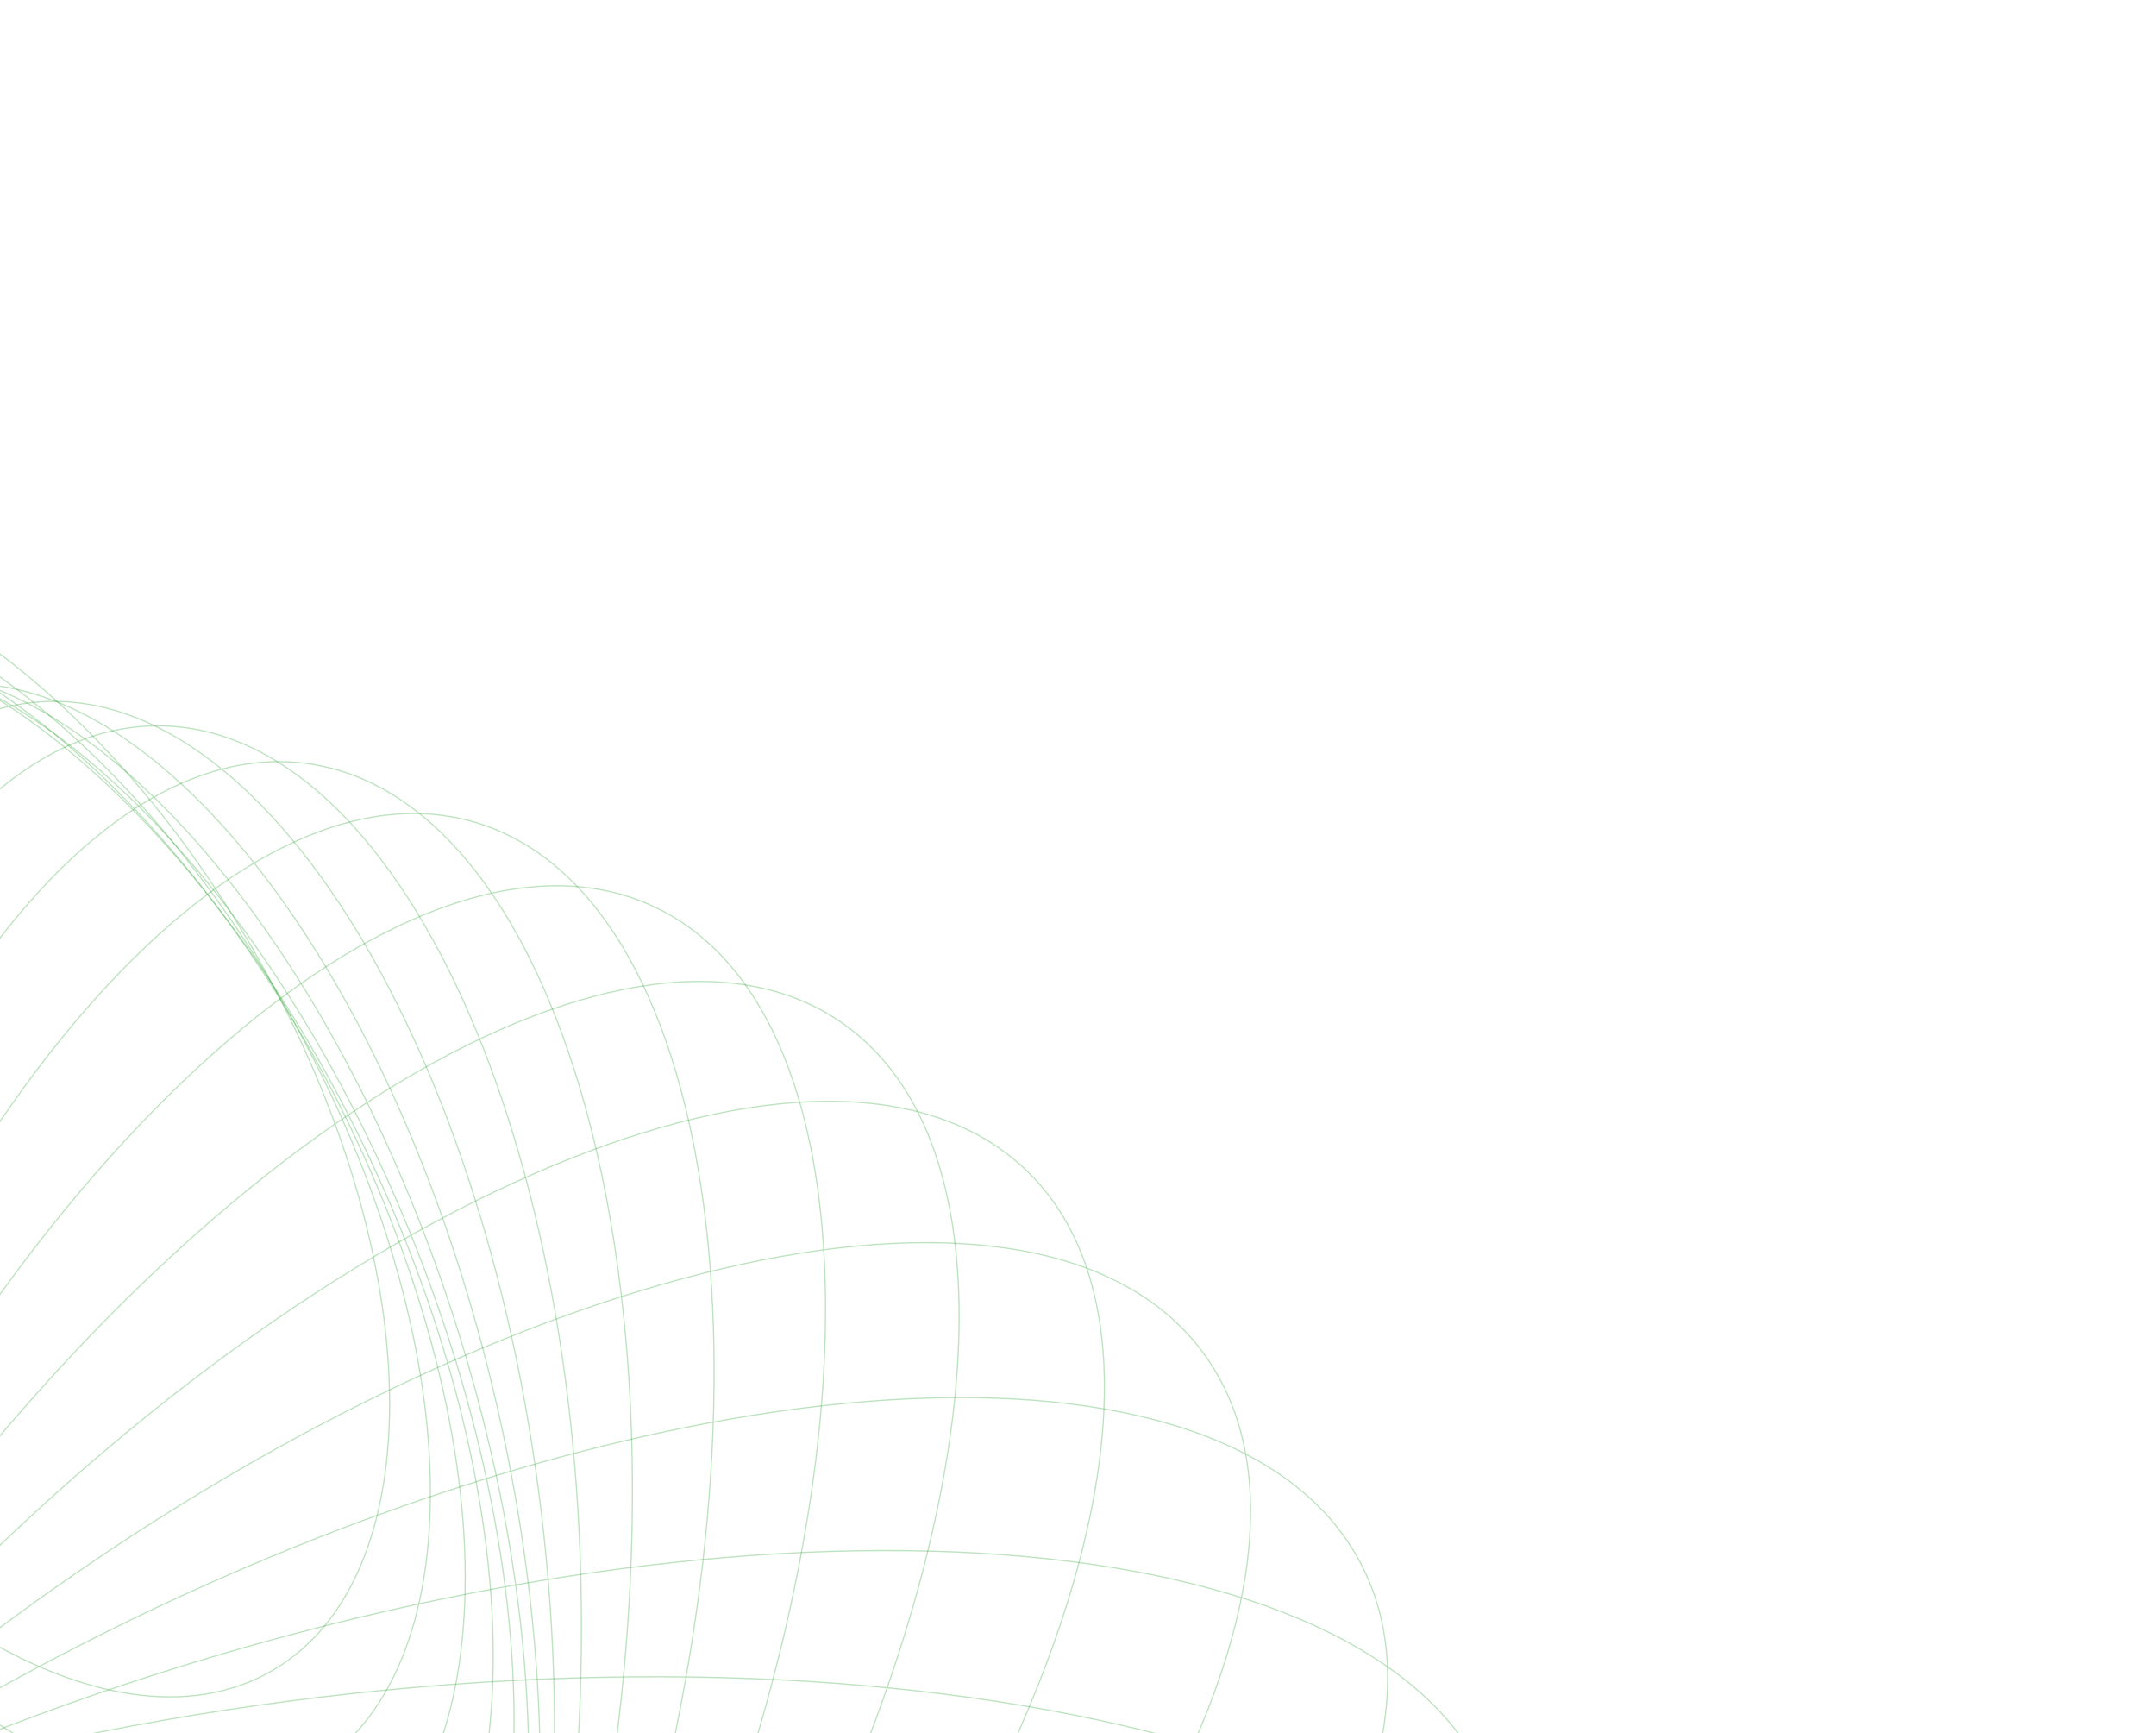
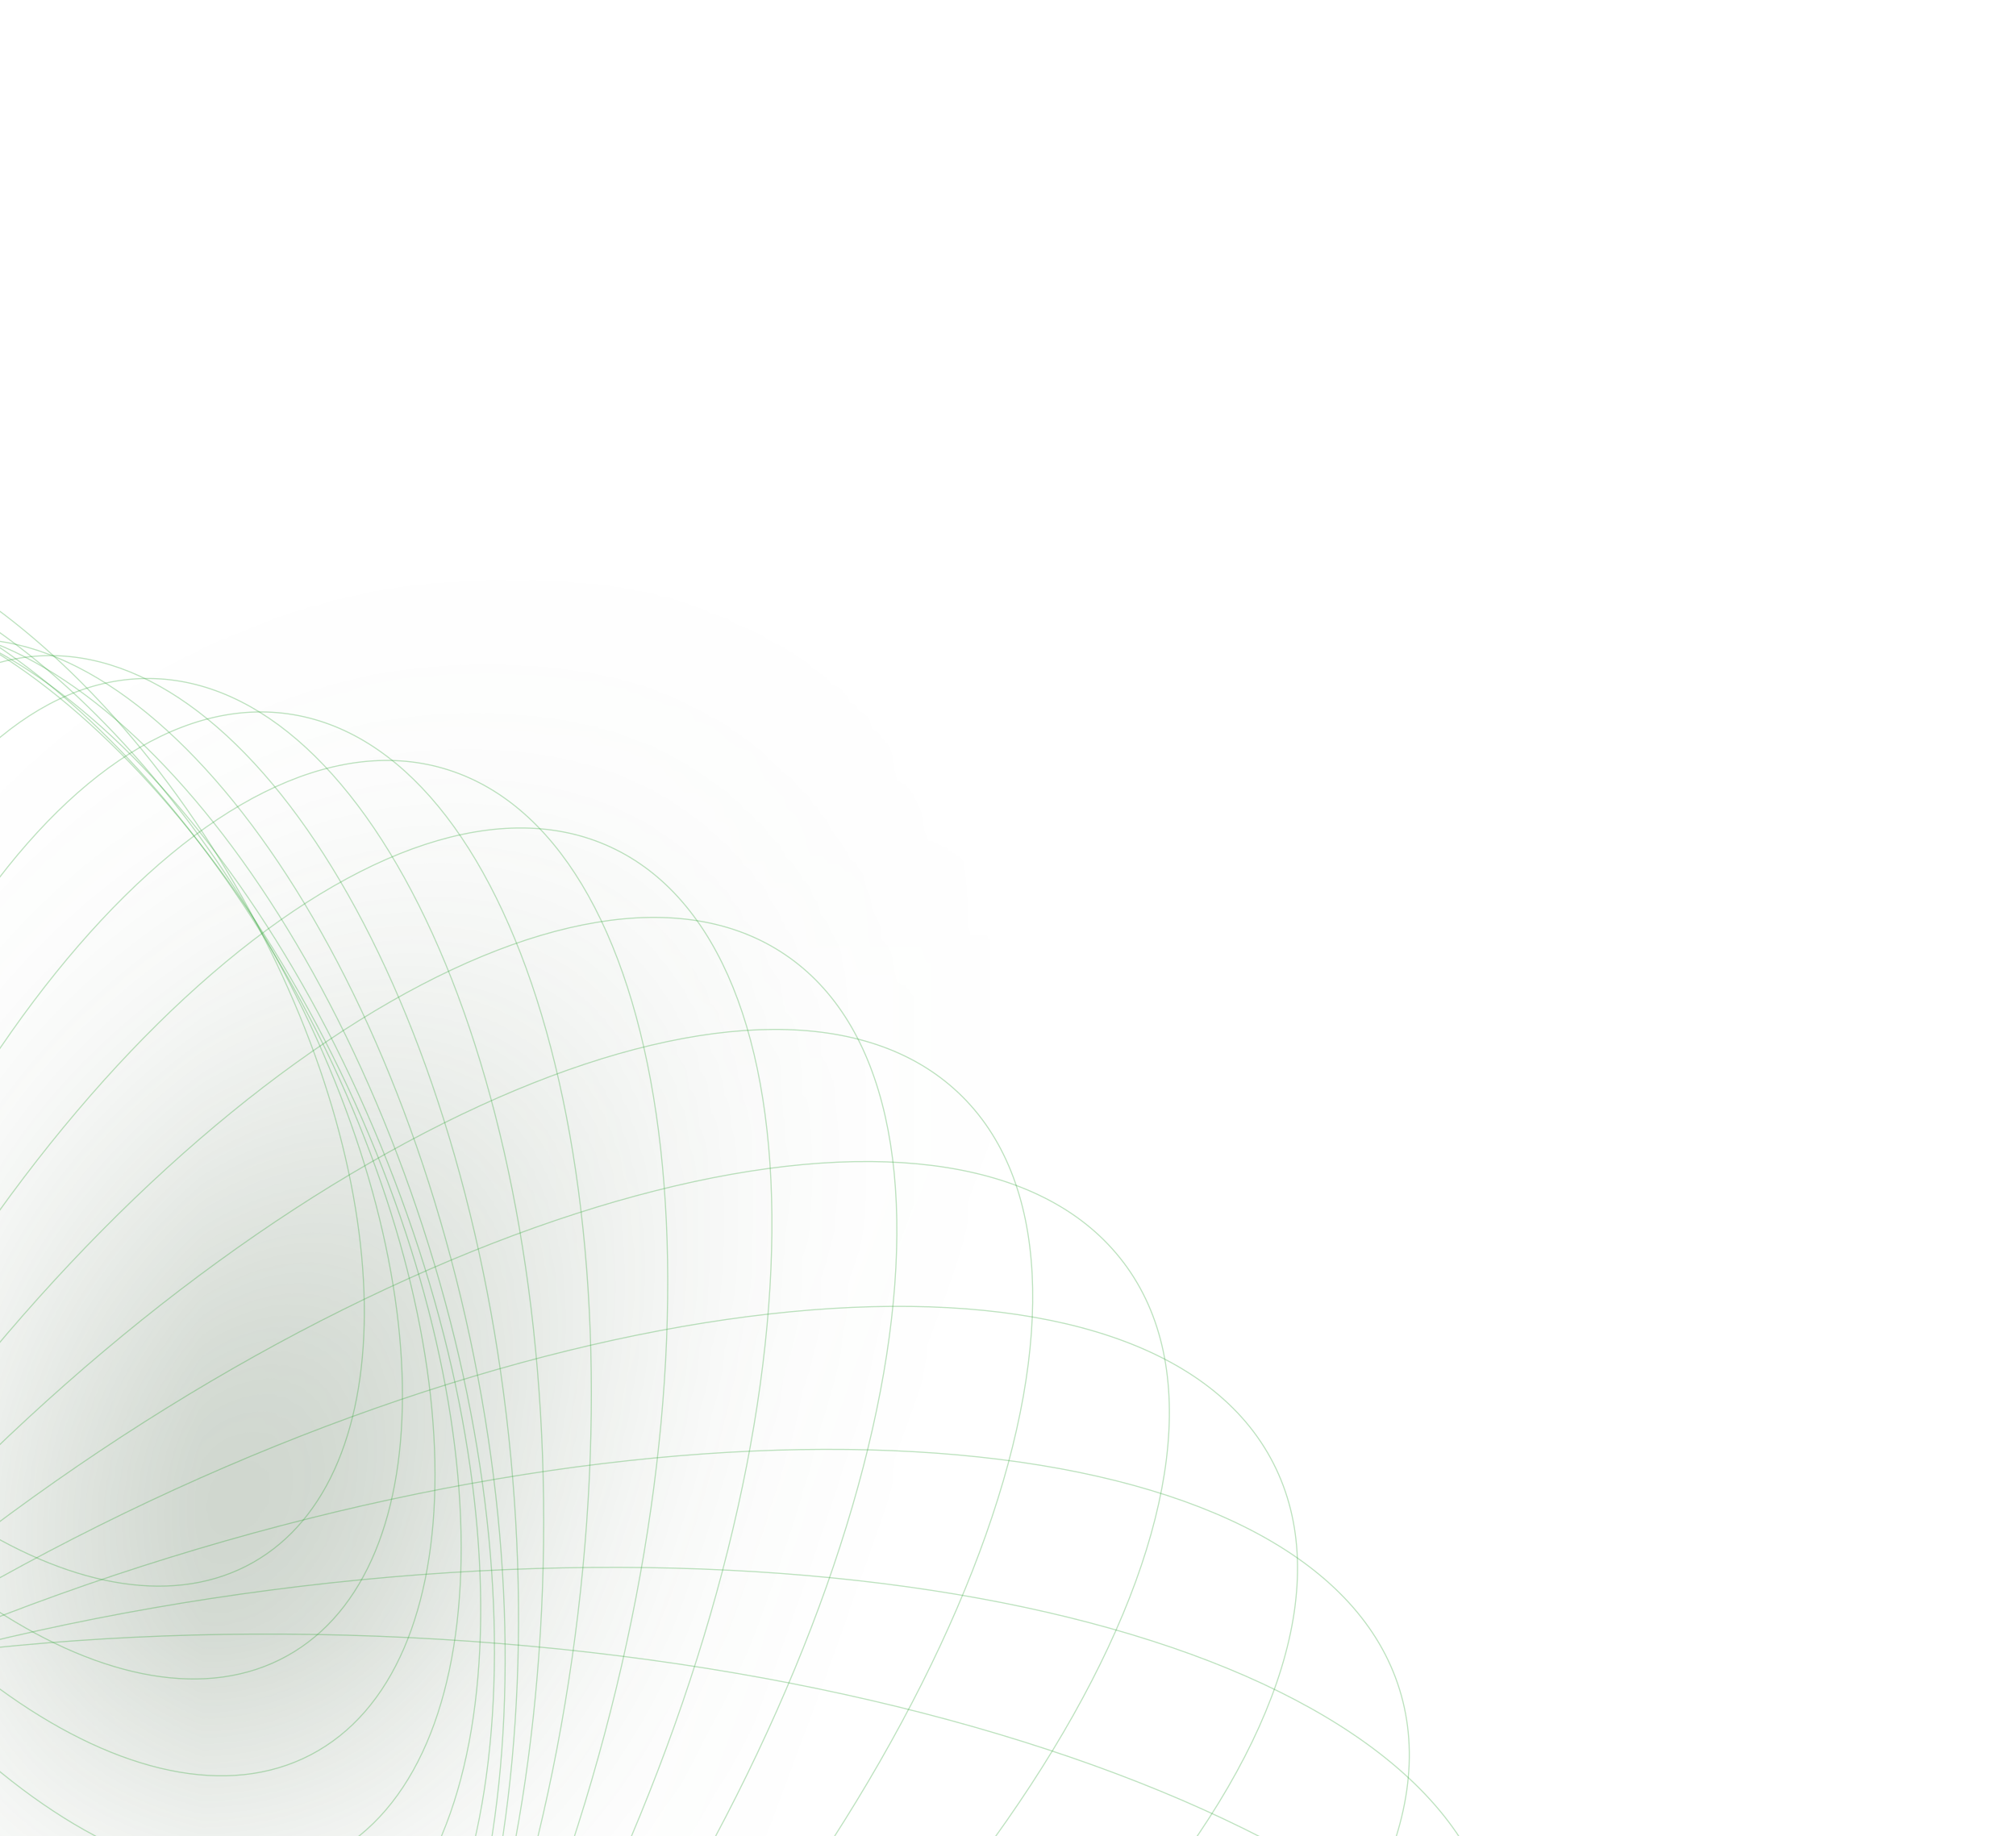
- <svg xmlns="http://www.w3.org/2000/svg" width="895" height="719" viewBox="0 0 895 719" fill="none">
+ <svg xmlns="http://www.w3.org/2000/svg" width="895" height="815" viewBox="0 0 895 815" fill="none">
+   <g filter="url(#filter0_f_40002041_1484)">
+     <path d="M75.607 889.271L-95 790.771L255.022 407.828L252.65 420.404L75.607 889.271Z" fill="#355331" fill-opacity="0.58" />
+   </g>
  <path d="M-375.767 932.905C-374.585 901.616 -358.533 872.36 -330.472 846.244C-302.41 820.127 -262.351 797.163 -213.196 778.468C-114.886 741.079 19.76 720.782 167.438 726.453C315.116 732.123 447.841 762.686 543.045 807.506C590.648 829.917 628.858 855.886 654.869 884.079C680.879 912.272 694.678 942.674 693.496 973.963C692.314 1005.25 676.262 1034.51 648.201 1060.62C620.139 1086.74 580.08 1109.7 530.924 1128.4C432.615 1165.79 297.969 1186.09 150.291 1180.42C2.613 1174.74 -130.112 1144.18 -225.316 1099.36C-272.919 1076.95 -311.13 1050.98 -337.14 1022.79C-363.15 994.596 -376.949 964.194 -375.767 932.905Z" stroke="#30A335" stroke-opacity="0.32" stroke-width="0.5" />
  <path d="M-366.216 993.591C-370.196 963.198 -359.602 932.348 -336.994 902.575C-314.385 872.801 -279.771 844.118 -235.748 818.077C-147.702 765.994 -22.063 724.499 120.3 705.948C262.664 687.398 394.772 695.307 493.274 723.082C542.526 736.97 583.364 755.82 612.88 778.802C642.396 801.783 660.578 828.884 664.557 859.277C668.537 889.67 657.943 920.52 635.335 950.293C612.727 980.067 578.113 1008.75 534.089 1034.79C446.044 1086.87 320.404 1128.37 178.041 1146.92C35.678 1165.47 -96.431 1157.56 -194.933 1129.79C-244.184 1115.9 -285.022 1097.05 -314.539 1074.07C-344.055 1051.08 -362.236 1023.98 -366.216 993.591Z" stroke="#30A335" stroke-opacity="0.32" stroke-width="0.5" />
  <path d="M-342.356 1048.83C-351.256 1020.19 -346.291 988.711 -329.651 956.298C-313.011 923.884 -284.702 890.551 -246.947 858.216C-171.44 793.548 -58.19 732.91 74.906 691.642C208.001 650.374 335.72 636.296 434.615 646.889C484.063 652.185 526.292 663.647 558.383 680.951C590.472 698.255 612.408 721.391 621.309 750.034C630.209 778.676 625.244 810.154 608.604 842.566C591.964 874.98 563.655 908.314 525.9 940.648C450.393 1005.32 337.143 1065.95 204.047 1107.22C70.952 1148.49 -56.767 1162.57 -155.662 1151.98C-205.11 1146.68 -247.339 1135.22 -279.43 1117.91C-311.519 1100.61 -333.455 1077.47 -342.356 1048.83Z" stroke="#30A335" stroke-opacity="0.32" stroke-width="0.5" />
  <path d="M-305.7 1095.26C-319.078 1069.15 -319.676 1038.04 -309.267 1004.12C-298.857 970.193 -277.443 933.468 -246.824 896.154C-185.588 821.528 -87.567 744.59 32.727 683.039C153.021 621.487 272.79 586.989 369.181 580.961C417.376 577.948 459.715 582.053 493.348 593.443C526.979 604.833 551.89 623.502 565.269 649.608C578.648 675.715 579.246 706.824 568.836 740.749C558.426 774.675 537.012 811.4 506.394 848.714C445.157 923.34 347.137 1000.28 226.843 1061.83C106.549 1123.38 -13.221 1157.88 -109.611 1163.91C-157.807 1166.92 -200.145 1162.82 -233.778 1151.42C-267.41 1140.03 -292.321 1121.37 -305.7 1095.26Z" stroke="#30A335" stroke-opacity="0.32" stroke-width="0.5" />
  <path d="M-258.746 1130.15C-275.989 1107.24 -281.853 1077.44 -277.662 1043.16C-273.47 1008.88 -259.225 970.119 -236.271 929.303C-190.364 847.671 -109.65 757.851 -5.003 679.203C99.645 600.555 208.391 547.985 299.607 526.563C345.216 515.851 386.429 512.929 420.551 518.419C454.672 523.908 481.685 537.805 498.928 560.718C516.171 583.632 522.035 613.424 517.844 647.706C513.653 681.99 499.407 720.749 476.454 761.565C430.547 843.197 349.832 933.017 245.185 1011.66C140.538 1090.31 31.791 1142.88 -59.425 1164.31C-105.033 1175.02 -146.247 1177.94 -180.369 1172.45C-214.489 1166.96 -241.503 1153.06 -258.746 1130.15Z" stroke="#30A335" stroke-opacity="0.32" stroke-width="0.5" />
  <path d="M-204.673 1151.69C-225.045 1132.45 -235.671 1104.81 -237.42 1071.27C-239.169 1037.72 -232.038 998.285 -216.91 955.492C-186.655 869.907 -124.429 770.937 -37.395 678.879C49.638 586.822 144.983 519.124 228.769 484.084C270.663 466.564 309.656 457.214 343.268 457.057C376.879 456.9 405.095 465.936 425.467 485.172C445.838 504.407 456.465 532.048 458.213 565.593C459.962 599.139 452.832 638.575 437.704 681.368C407.448 766.954 345.222 865.923 258.189 957.981C171.155 1050.04 75.81 1117.74 -7.976 1152.78C-49.87 1170.3 -88.862 1179.65 -122.475 1179.8C-156.086 1179.96 -184.302 1170.92 -204.673 1151.69Z" stroke="#30A335" stroke-opacity="0.32" stroke-width="0.5" />
  <path d="M-146.985 1159.12C-169.686 1143.85 -184.414 1119.03 -191.592 1087.19C-198.77 1055.34 -198.393 1016.48 -190.893 973.178C-175.893 886.569 -132.41 782.21 -63.989 680.64C4.432 579.069 84.822 499.539 159.475 453.059C196.802 429.819 232.684 414.849 264.911 409.511C297.136 404.173 325.691 408.468 348.392 423.74C371.093 439.011 385.821 463.833 392.999 495.678C400.177 527.525 399.8 566.38 392.3 609.685C377.3 696.295 333.816 800.653 265.396 902.224C196.975 1003.79 116.585 1083.32 41.932 1129.8C4.605 1153.04 -31.277 1168.01 -63.504 1173.35C-95.729 1178.69 -124.284 1174.4 -146.985 1159.12Z" stroke="#30A335" stroke-opacity="0.32" stroke-width="0.5" />
  <path d="M-89.148 1152.73C-137.605 1130.28 -161.427 1066.56 -160.656 981.512C-159.884 896.494 -134.529 790.273 -84.762 683.01C-34.995 575.747 29.751 487.773 94.189 432.245C158.646 376.702 222.712 353.689 271.169 376.134C319.626 398.58 343.449 462.304 342.677 547.348C341.906 632.367 316.551 738.588 266.784 845.851C217.017 953.113 152.271 1041.09 87.832 1096.62C23.375 1152.16 -40.691 1175.17 -89.148 1152.73Z" stroke="#30A335" stroke-opacity="0.32" stroke-width="0.5" />
  <path d="M-34.266 1133.69C-84.277 1119.14 -116.722 1061.68 -128.663 980.383C-140.6 899.108 -132.025 794.103 -100.096 684.639C-68.166 575.175 -18.935 482.001 34.838 419.848C88.628 357.676 146.891 326.618 196.902 341.172C246.913 355.725 279.358 413.18 291.299 494.48C303.236 575.756 294.661 680.761 262.732 790.225C230.803 899.689 181.572 992.863 127.798 1055.02C74.009 1117.19 15.745 1148.25 -34.266 1133.69Z" stroke="#30A335" stroke-opacity="0.32" stroke-width="0.5" />
  <path d="M15.149 1103.89C-35.109 1096.71 -74.38 1046.25 -97.184 970.304C-119.982 894.378 -126.288 793.069 -110.687 684.378C-95.086 575.686 -60.535 480.216 -17.295 413.727C25.956 347.218 77.842 309.789 128.1 316.97C178.358 324.152 217.629 374.608 240.433 450.555C263.231 526.481 269.538 627.79 253.937 736.481C238.336 845.173 203.784 940.643 160.545 1007.13C117.293 1073.64 65.408 1111.07 15.149 1103.89Z" stroke="#30A335" stroke-opacity="0.32" stroke-width="0.5" />
  <path d="M57.307 1065.61C7.859 1065.04 -36.469 1021.85 -68.128 952.289C-99.778 882.75 -118.723 786.949 -117.445 681.371C-116.168 575.794 -94.911 480.454 -61.587 411.66C-28.253 342.847 17.107 300.68 66.555 301.247C116.004 301.814 160.331 345.011 191.991 414.57C223.641 484.109 242.585 579.91 241.308 685.488C240.03 791.065 218.774 886.405 185.449 955.198C152.116 1024.01 106.756 1066.18 57.307 1065.61Z" stroke="#30A335" stroke-opacity="0.32" stroke-width="0.5" />
  <path d="M91.154 1021.29C43.294 1026.43 -4.455 990.336 -42.953 927.661C-81.44 865.003 -110.627 775.852 -121.377 675.059C-132.128 574.266 -122.404 480.939 -98.002 411.534C-73.594 342.11 -34.536 296.707 13.324 291.572C61.184 286.437 108.933 322.526 147.431 385.201C185.918 447.859 215.105 537.011 225.856 637.804C236.606 738.597 226.882 831.923 202.48 901.328C178.072 970.753 139.015 1016.16 91.154 1021.29Z" stroke="#30A335" stroke-opacity="0.32" stroke-width="0.5" />
  <path d="M116.3 973.254C70.53 983.103 20.785 953.638 -22.647 897.869C-66.067 842.115 -103.118 760.139 -123.494 665.156C-143.87 570.172 -143.708 480.189 -126.984 411.494C-110.256 342.78 -76.985 295.453 -31.214 285.604C14.556 275.755 64.301 305.22 107.733 360.989C151.154 416.743 188.204 498.719 208.58 593.702C228.956 688.686 228.794 778.669 212.07 847.364C195.342 916.078 162.071 963.405 116.3 973.254Z" stroke="#30A335" stroke-opacity="0.32" stroke-width="0.5" />
  <path d="M132.908 923.57C89.474 937.132 38.913 913.569 -7.744 864.348C-54.389 815.14 -97.067 740.346 -124.708 651.629C-152.349 562.911 -159.713 477.09 -149.285 410.061C-138.853 343.014 -110.638 294.853 -67.205 281.291C-23.772 267.728 26.79 291.291 73.447 340.512C120.091 389.72 162.769 464.514 190.411 553.232C218.052 641.949 225.416 727.77 214.988 794.799C204.556 861.847 176.341 910.008 132.908 923.57Z" stroke="#30A335" stroke-opacity="0.32" stroke-width="0.5" />
  <path d="M141.511 873.904C100.447 890.217 49.992 871.68 1.581 828.37C-46.818 785.071 -93.109 717.062 -125.805 634.605C-158.502 552.147 -171.405 470.876 -165.844 406.141C-160.282 341.39 -136.26 293.266 -95.196 276.954C-54.132 260.641 -3.677 279.178 44.734 322.488C93.133 365.788 139.424 433.796 172.121 516.253C204.817 598.711 217.72 679.982 212.159 744.717C206.597 809.468 182.575 857.592 141.511 873.904Z" stroke="#30A335" stroke-opacity="0.32" stroke-width="0.5" />
  <path d="M142.885 825.493C104.056 843.66 54.393 829.196 5.447 790.981C-43.487 752.775 -91.637 690.875 -127.392 614.331C-163.147 537.787 -179.726 461.115 -177.636 399.036C-175.546 336.943 -154.787 289.529 -115.958 271.362C-77.129 253.195 -27.465 267.659 21.481 305.874C70.415 344.08 118.565 405.98 154.32 482.524C190.075 559.068 206.654 635.741 204.564 697.819C202.474 759.913 181.714 807.326 142.885 825.493Z" stroke="#30A335" stroke-opacity="0.32" stroke-width="0.5" />
  <path d="M137.903 779.132C101.056 798.339 52.665 786.981 4.17 752.955C-44.314 718.938 -92.837 662.302 -129.894 591.106C-166.951 519.91 -185.514 447.656 -185.579 388.399C-185.645 329.127 -167.209 282.933 -130.362 263.725C-93.516 244.517 -45.124 255.875 3.371 289.901C51.855 323.919 100.378 380.555 137.435 451.751C174.492 522.946 193.055 595.2 193.12 654.458C193.186 713.73 174.75 759.924 137.903 779.132Z" stroke="#30A335" stroke-opacity="0.32" stroke-width="0.5" />
  <path d="M127.44 735.201C92.254 754.719 45.456 745.532 -1.807 714.775C-49.06 684.025 -96.715 631.749 -133.56 565.23C-170.404 498.71 -189.449 430.564 -190.466 374.167C-191.484 317.757 -174.469 273.173 -139.283 253.655C-104.097 234.137 -57.299 243.324 -10.036 274.081C37.217 304.831 84.872 357.107 121.716 423.626C158.561 490.146 177.606 558.292 178.623 614.689C179.641 671.099 162.626 715.683 127.44 735.201Z" stroke="#30A335" stroke-opacity="0.32" stroke-width="0.5" />
  <path d="M112.307 693.732C78.436 712.906 33.44 705.022 -11.973 676.659C-57.377 648.301 -103.138 599.503 -138.48 536.98C-173.823 474.456 -192.043 410.067 -192.94 356.515C-193.838 302.952 -177.41 260.296 -143.54 241.122C-109.669 221.948 -64.672 229.832 -19.259 258.195C26.144 286.553 71.905 335.351 107.247 397.874C142.59 460.398 160.81 524.787 161.708 578.339C162.606 631.902 146.178 674.558 112.307 693.732Z" stroke="#30A335" stroke-opacity="0.32" stroke-width="0.5" />
+   <defs>
+     <filter id="filter0_f_40002041_1484" x="-296.3" y="206.528" width="752.622" height="884.043" filterUnits="userSpaceOnUse" color-interpolation-filters="sRGB">
+       <feFlood flood-opacity="0" result="BackgroundImageFix" />
+       <feBlend mode="normal" in="SourceGraphic" in2="BackgroundImageFix" result="shape" />
+       <feGaussianBlur stdDeviation="100.65" result="effect1_foregroundBlur_40002041_1484" />
+     </filter>
+   </defs>
</svg>
